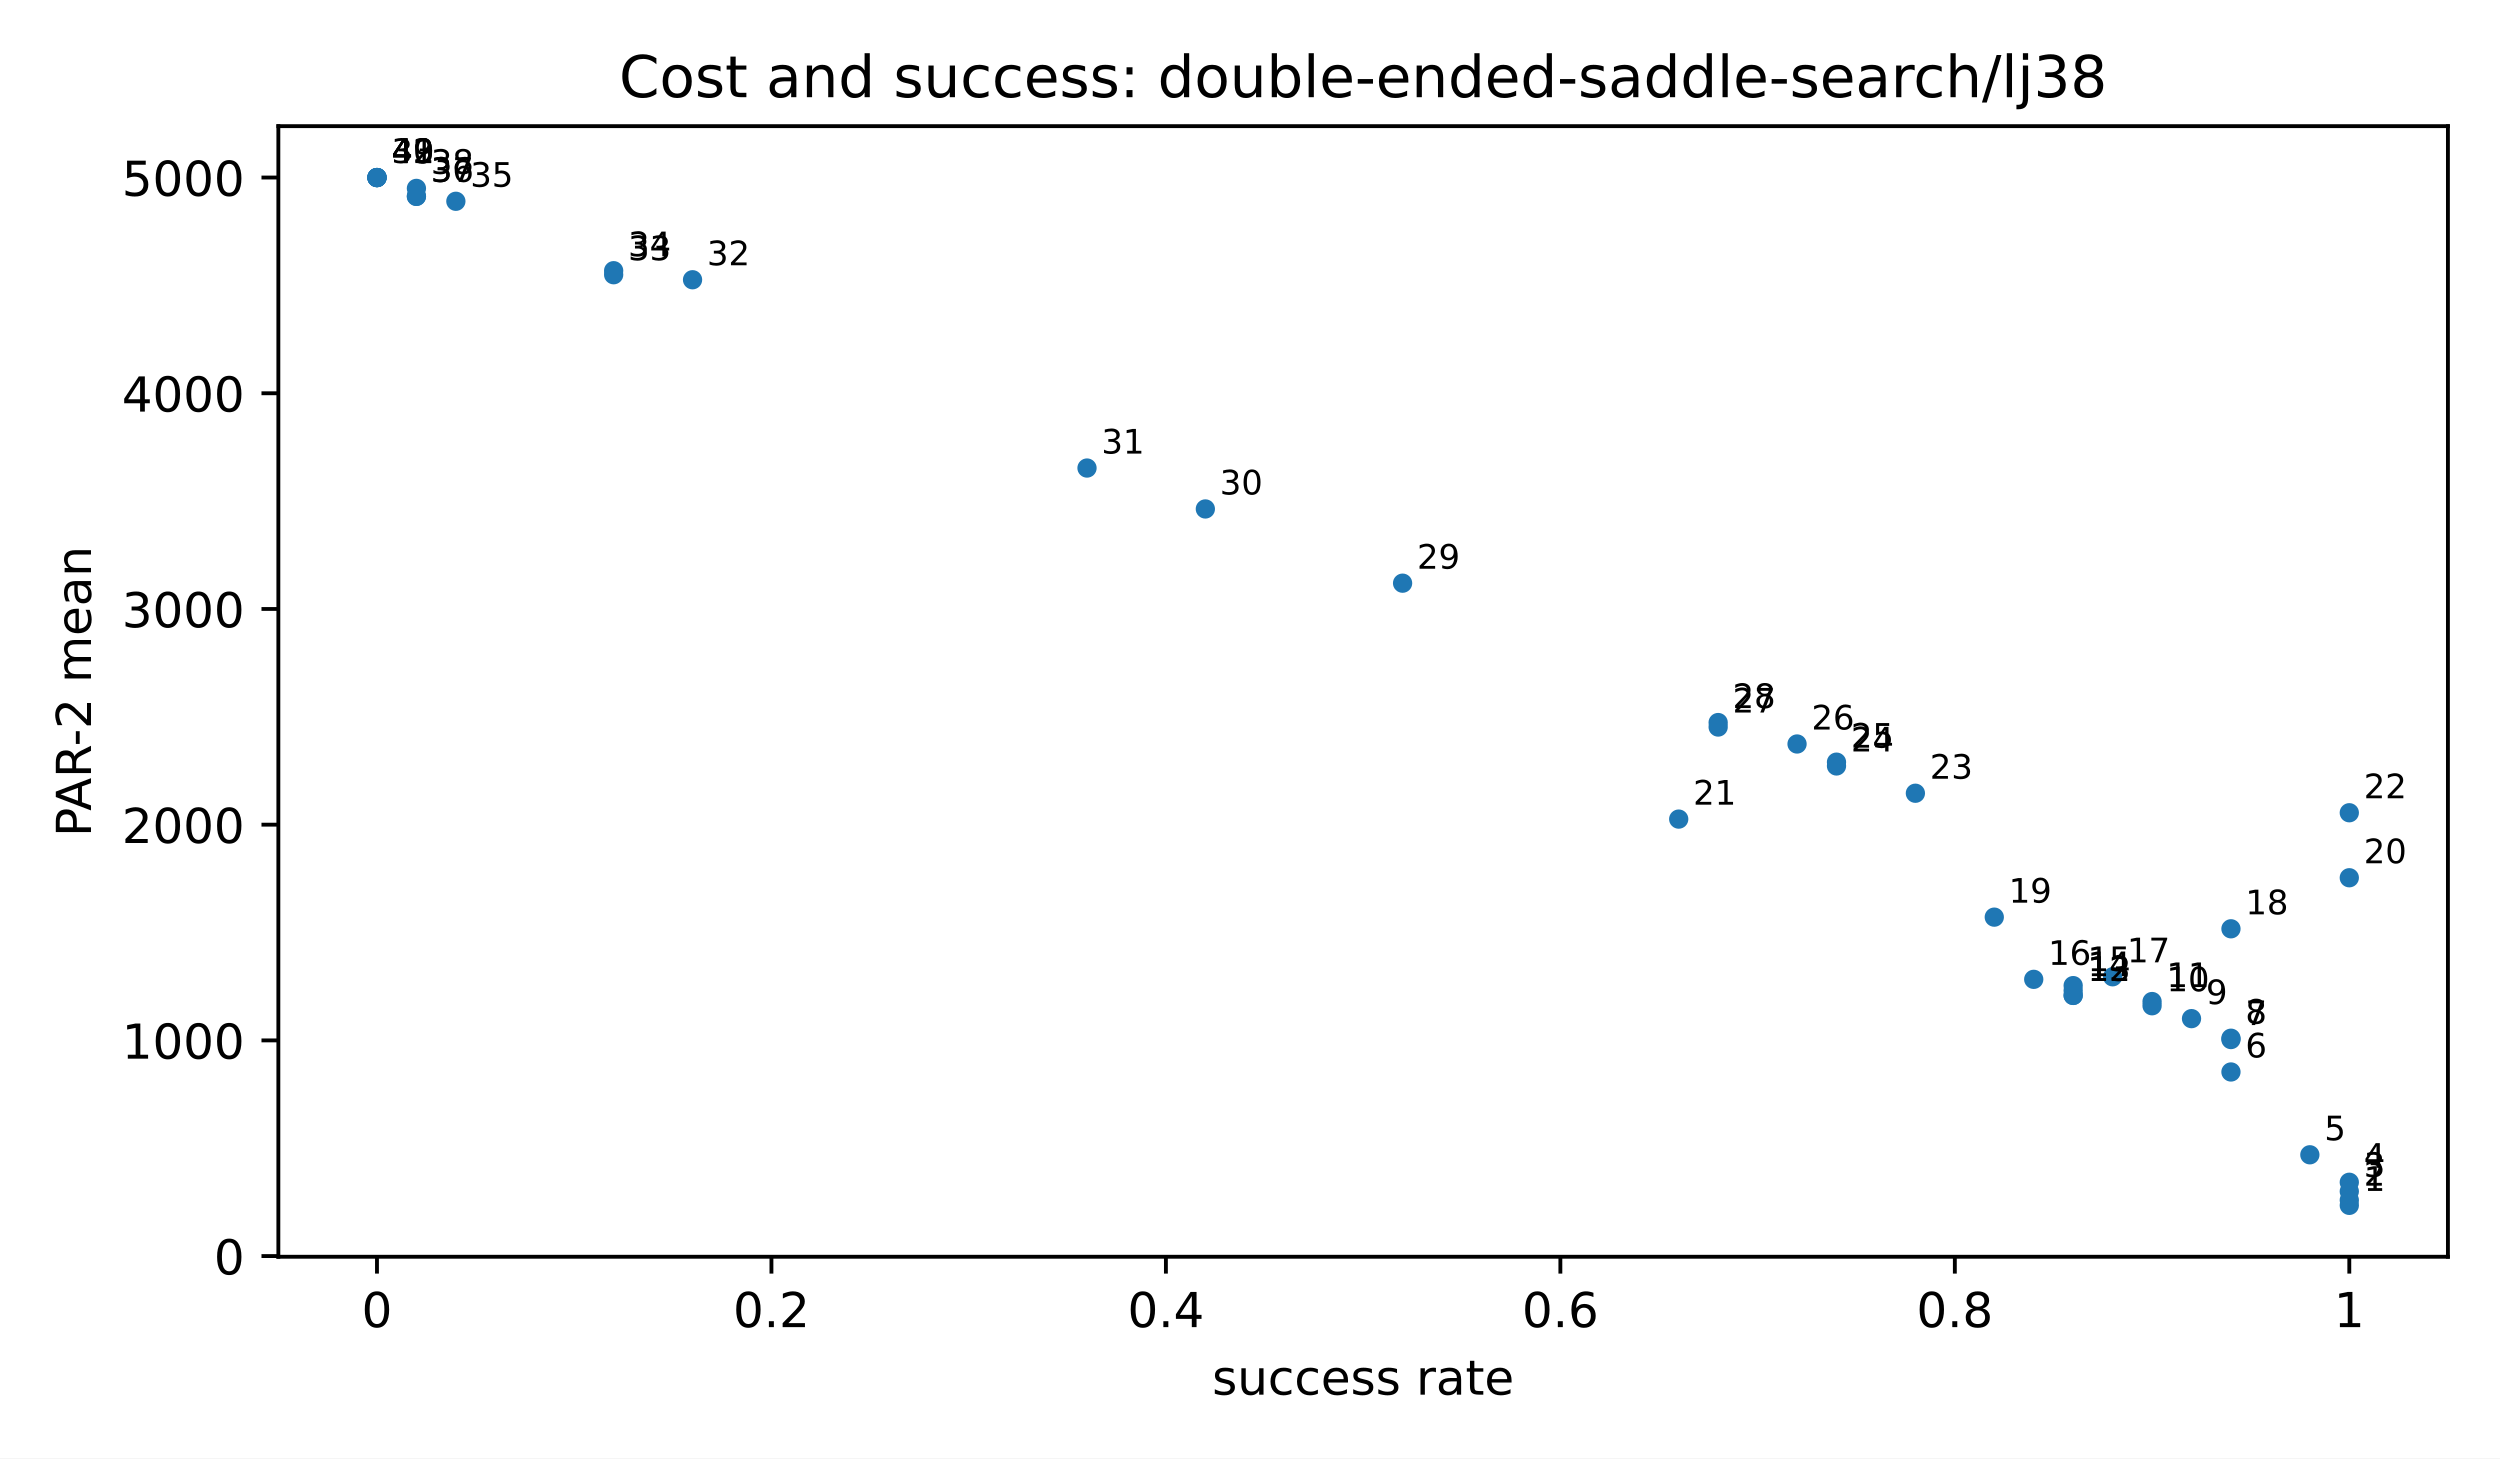
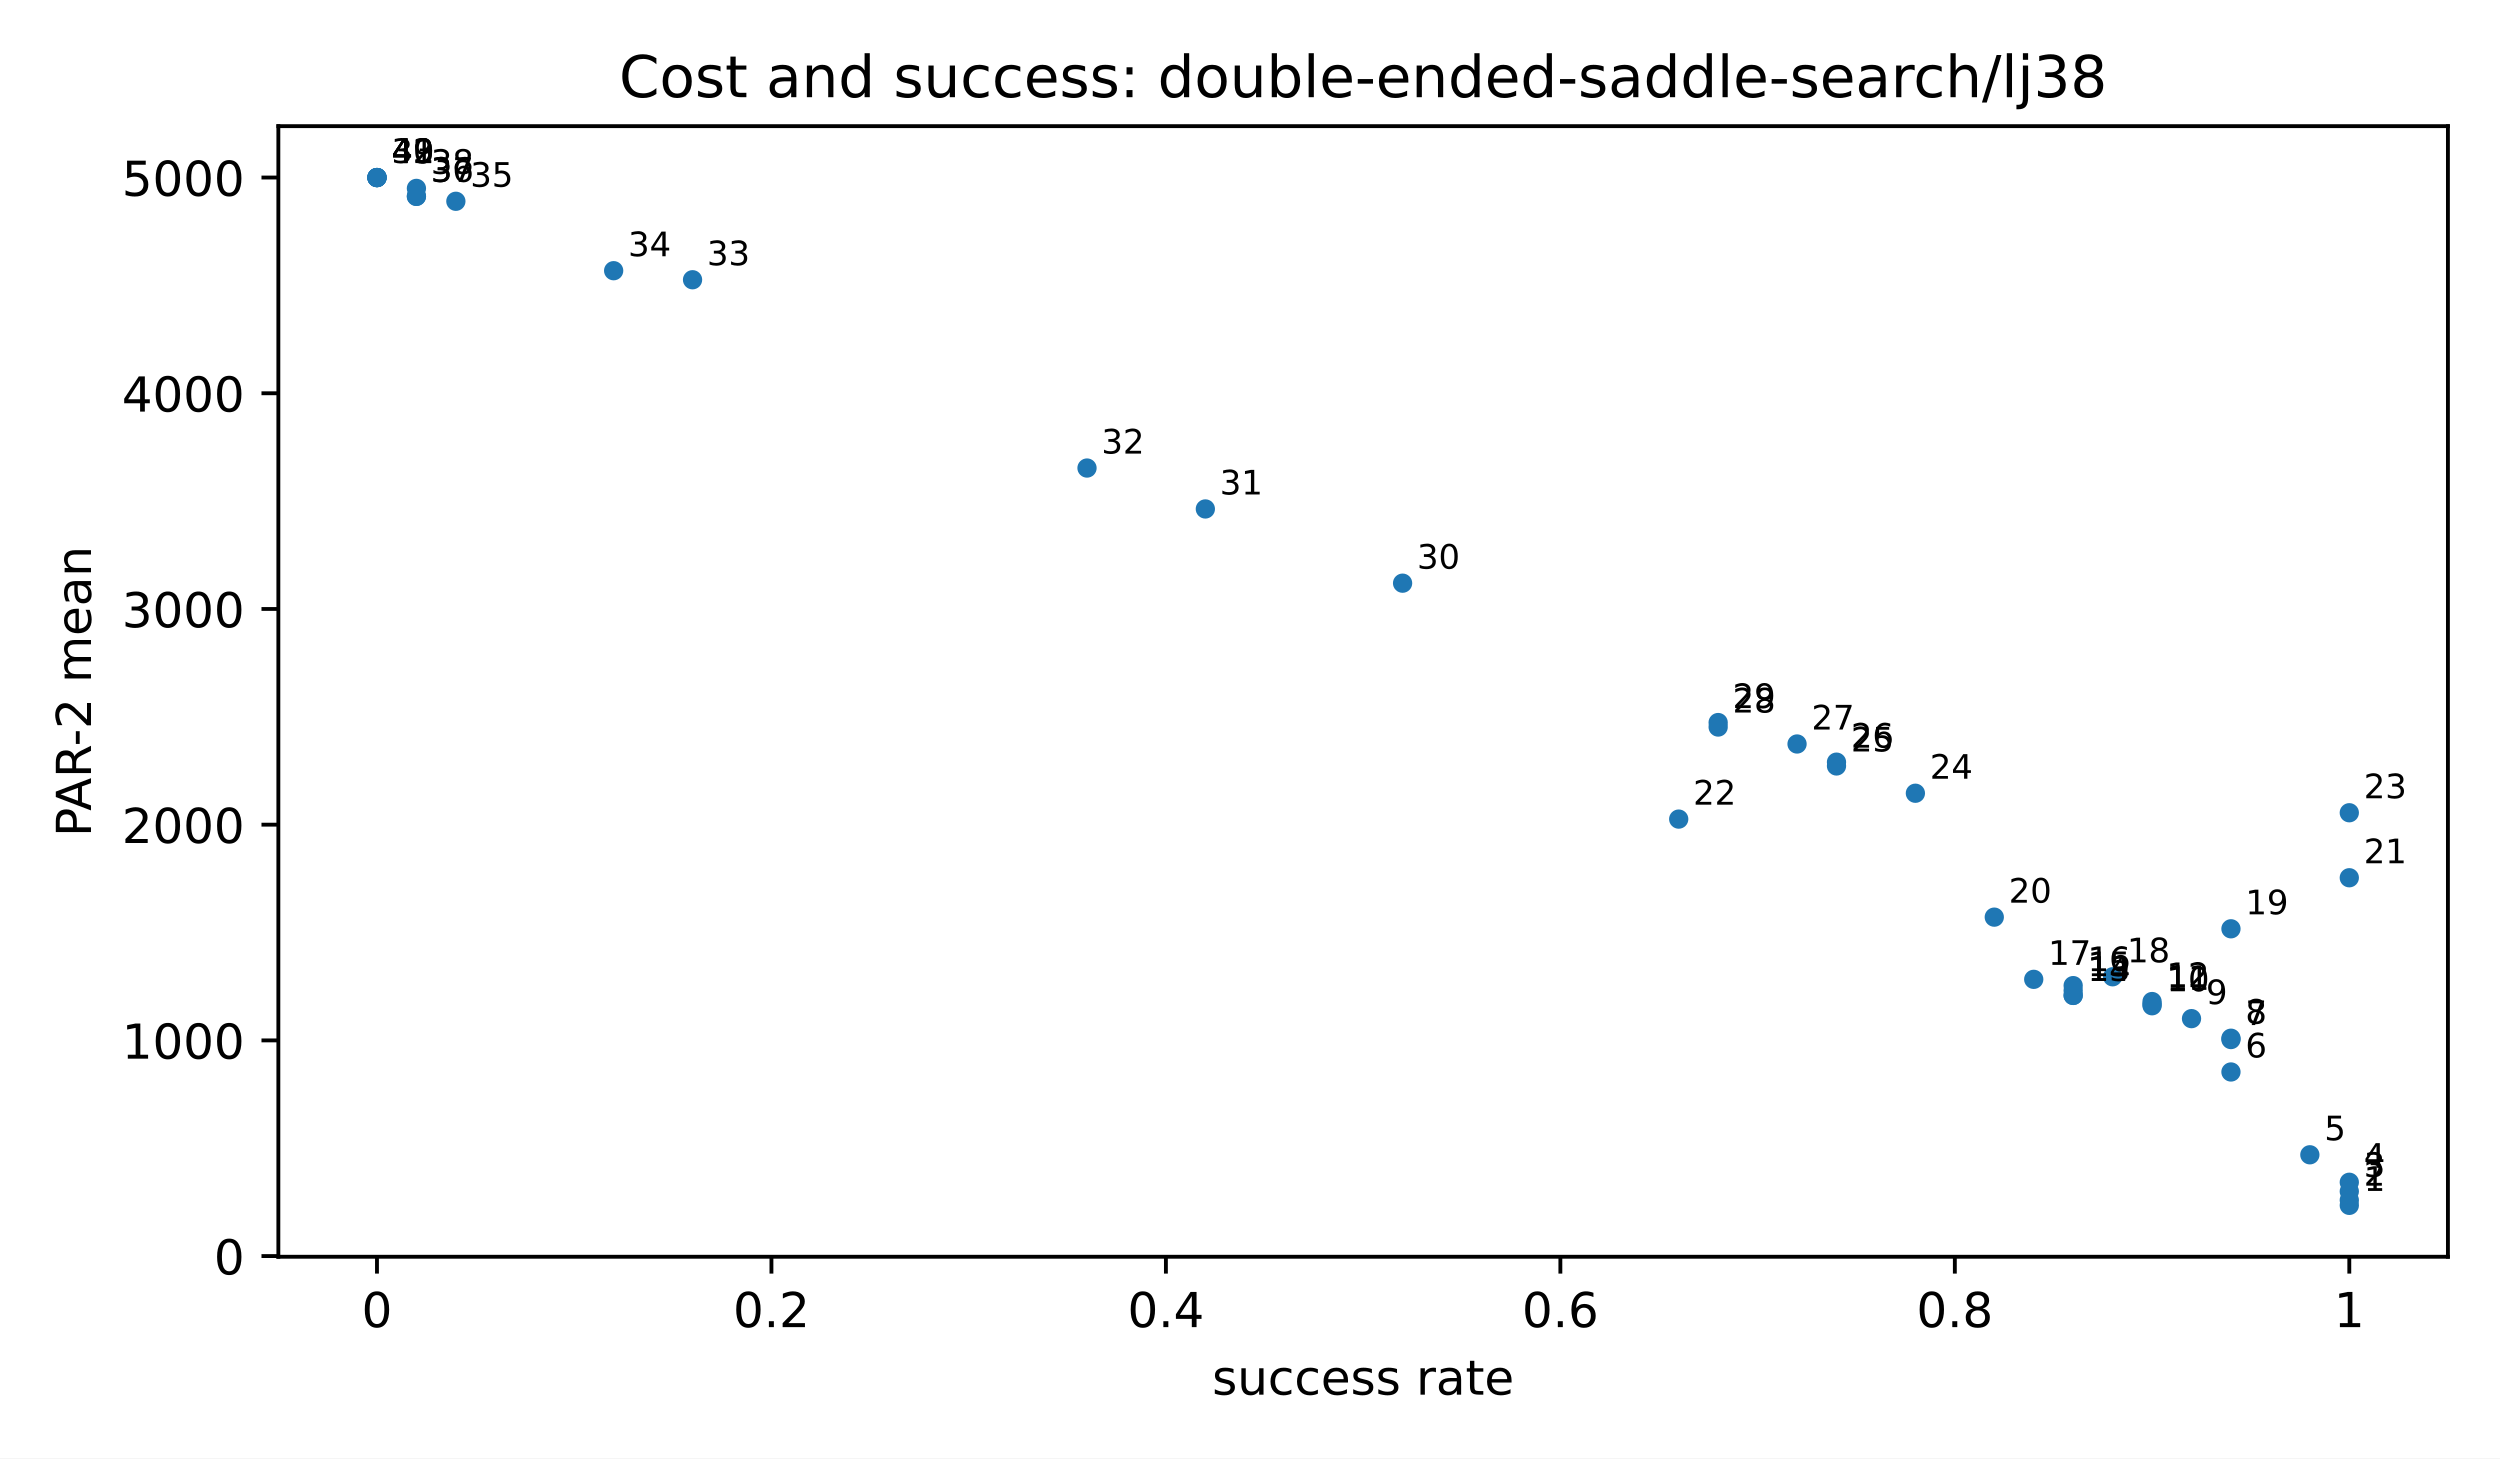
<svg xmlns="http://www.w3.org/2000/svg" xmlns:xlink="http://www.w3.org/1999/xlink" width="518.4pt" height="302.4pt" viewBox="0 0 518.4 302.4" version="1.1">
  <defs>
    <style type="text/css">*{stroke-linejoin: round; stroke-linecap: butt}</style>
  </defs>
  <g id="figure_1">
    <g id="patch_1">
      <path d="M 0 302.4  L 518.4 302.4  L 518.4 0  L 0 0  z " style="fill: #ffffff" />
    </g>
    <g id="axes_1">
      <g id="patch_2">
        <path d="M 57.72 260.6  L 507.6 260.6  L 507.6 26.16  L 57.72 26.16  z " style="fill: #ffffff" />
      </g>
      <g id="PathCollection_1">
        <defs>
          <path id="m2d8934182f" d="M 0 2  C 0.53 2 1.039 1.789 1.414 1.414  C 1.789 1.039 2 0.53 2 0  C 2 -0.53 1.789 -1.039 1.414 -1.414  C 1.039 -1.789 0.53 -2 0 -2  C -0.53 -2 -1.039 -1.789 -1.414 -1.414  C -1.789 -1.039 -2 -0.53 -2 0  C -2 0.53 -1.789 1.039 -1.414 1.414  C -1.039 1.789 -0.53 2 0 2  z " />
        </defs>
        <g clip-path="url(#pfbca4baf77)">
          <use xlink:href="#m2d8934182f" x="487.151" y="249.944" style="fill: #1f77b4" />
          <use xlink:href="#m2d8934182f" x="487.151" y="248.858" style="fill: #1f77b4" />
          <use xlink:href="#m2d8934182f" x="487.151" y="247.053" style="fill: #1f77b4" />
          <use xlink:href="#m2d8934182f" x="487.151" y="245.154" style="fill: #1f77b4" />
          <use xlink:href="#m2d8934182f" x="478.971" y="239.457" style="fill: #1f77b4" />
          <use xlink:href="#m2d8934182f" x="462.612" y="222.285" style="fill: #1f77b4" />
          <use xlink:href="#m2d8934182f" x="462.612" y="215.561" style="fill: #1f77b4" />
          <use xlink:href="#m2d8934182f" x="462.612" y="215.284" style="fill: #1f77b4" />
          <use xlink:href="#m2d8934182f" x="454.432" y="211.224" style="fill: #1f77b4" />
          <use xlink:href="#m2d8934182f" x="446.253" y="208.555" style="fill: #1f77b4" />
+           <use xlink:href="#m2d8934182f" x="446.253" y="208.266" style="fill: #1f77b4" />
          <use xlink:href="#m2d8934182f" x="446.253" y="207.679" style="fill: #1f77b4" />
          <use xlink:href="#m2d8934182f" x="429.893" y="206.412" style="fill: #1f77b4" />
          <use xlink:href="#m2d8934182f" x="429.893" y="206.407" style="fill: #1f77b4" />
          <use xlink:href="#m2d8934182f" x="429.893" y="205.411" style="fill: #1f77b4" />
          <use xlink:href="#m2d8934182f" x="429.893" y="204.377" style="fill: #1f77b4" />
          <use xlink:href="#m2d8934182f" x="421.714" y="203.077" style="fill: #1f77b4" />
          <use xlink:href="#m2d8934182f" x="438.073" y="202.546" style="fill: #1f77b4" />
          <use xlink:href="#m2d8934182f" x="462.612" y="192.596" style="fill: #1f77b4" />
          <use xlink:href="#m2d8934182f" x="413.534" y="190.179" style="fill: #1f77b4" />
          <use xlink:href="#m2d8934182f" x="487.151" y="182.01" style="fill: #1f77b4" />
          <use xlink:href="#m2d8934182f" x="348.097" y="169.848" style="fill: #1f77b4" />
          <use xlink:href="#m2d8934182f" x="487.151" y="168.531" style="fill: #1f77b4" />
          <use xlink:href="#m2d8934182f" x="397.175" y="164.487" style="fill: #1f77b4" />
          <use xlink:href="#m2d8934182f" x="380.816" y="158.83" style="fill: #1f77b4" />
          <use xlink:href="#m2d8934182f" x="380.816" y="158.04" style="fill: #1f77b4" />
          <use xlink:href="#m2d8934182f" x="372.636" y="154.274" style="fill: #1f77b4" />
          <use xlink:href="#m2d8934182f" x="356.277" y="150.758" style="fill: #1f77b4" />
          <use xlink:href="#m2d8934182f" x="356.277" y="149.827" style="fill: #1f77b4" />
          <use xlink:href="#m2d8934182f" x="290.84" y="120.928" style="fill: #1f77b4" />
          <use xlink:href="#m2d8934182f" x="249.941" y="105.537" style="fill: #1f77b4" />
          <use xlink:href="#m2d8934182f" x="225.403" y="97.053" style="fill: #1f77b4" />
          <use xlink:href="#m2d8934182f" x="143.606" y="58.009" style="fill: #1f77b4" />
-           <use xlink:href="#m2d8934182f" x="127.247" y="56.968" style="fill: #1f77b4" />
          <use xlink:href="#m2d8934182f" x="127.247" y="56.133" style="fill: #1f77b4" />
          <use xlink:href="#m2d8934182f" x="94.528" y="41.738" style="fill: #1f77b4" />
          <use xlink:href="#m2d8934182f" x="86.349" y="40.715" style="fill: #1f77b4" />
          <use xlink:href="#m2d8934182f" x="86.349" y="40.715" style="fill: #1f77b4" />
          <use xlink:href="#m2d8934182f" x="86.349" y="39.066" style="fill: #1f77b4" />
          <use xlink:href="#m2d8934182f" x="78.169" y="36.816" style="fill: #1f77b4" />
          <use xlink:href="#m2d8934182f" x="78.169" y="36.816" style="fill: #1f77b4" />
          <use xlink:href="#m2d8934182f" x="78.169" y="36.816" style="fill: #1f77b4" />
          <use xlink:href="#m2d8934182f" x="78.169" y="36.816" style="fill: #1f77b4" />
          <use xlink:href="#m2d8934182f" x="78.169" y="36.816" style="fill: #1f77b4" />
        </g>
      </g>
      <g id="matplotlib.axis_1">
        <g id="xtick_1">
          <g id="line2d_1">
            <defs>
              <path id="m8ea4d47d77" d="M 0 0  L 0 3.5  " style="stroke: #000000; stroke-width: 0.8" />
            </defs>
            <g>
              <use xlink:href="#m8ea4d47d77" x="78.169" y="260.6" style="stroke: #000000; stroke-width: 0.8" />
            </g>
          </g>
          <g id="text_1">
            <text style="font-size: 10px; font-family: 'DejaVu Sans', 'Bitstream Vera Sans', 'Computer Modern Sans Serif', 'Lucida Grande', 'Verdana', 'Geneva', 'Lucid', 'Arial', 'Helvetica', 'Avant Garde', sans-serif; text-anchor: middle" x="78.169" y="275.198" transform="rotate(-0 78.16909 275.1977)">0</text>
          </g>
        </g>
        <g id="xtick_2">
          <g id="line2d_2">
            <g>
              <use xlink:href="#m8ea4d47d77" x="159.965" y="260.6" style="stroke: #000000; stroke-width: 0.8" />
            </g>
          </g>
          <g id="text_2">
            <text style="font-size: 10px; font-family: 'DejaVu Sans', 'Bitstream Vera Sans', 'Computer Modern Sans Serif', 'Lucida Grande', 'Verdana', 'Geneva', 'Lucid', 'Arial', 'Helvetica', 'Avant Garde', sans-serif; text-anchor: middle" x="159.965" y="275.198" transform="rotate(-0 159.9655 275.1977)">0.2</text>
          </g>
        </g>
        <g id="xtick_3">
          <g id="line2d_3">
            <g>
              <use xlink:href="#m8ea4d47d77" x="241.762" y="260.6" style="stroke: #000000; stroke-width: 0.8" />
            </g>
          </g>
          <g id="text_3">
            <text style="font-size: 10px; font-family: 'DejaVu Sans', 'Bitstream Vera Sans', 'Computer Modern Sans Serif', 'Lucida Grande', 'Verdana', 'Geneva', 'Lucid', 'Arial', 'Helvetica', 'Avant Garde', sans-serif; text-anchor: middle" x="241.762" y="275.198" transform="rotate(-0 241.7618 275.1977)">0.4</text>
          </g>
        </g>
        <g id="xtick_4">
          <g id="line2d_4">
            <g>
              <use xlink:href="#m8ea4d47d77" x="323.558" y="260.6" style="stroke: #000000; stroke-width: 0.8" />
            </g>
          </g>
          <g id="text_4">
            <text style="font-size: 10px; font-family: 'DejaVu Sans', 'Bitstream Vera Sans', 'Computer Modern Sans Serif', 'Lucida Grande', 'Verdana', 'Geneva', 'Lucid', 'Arial', 'Helvetica', 'Avant Garde', sans-serif; text-anchor: middle" x="323.558" y="275.198" transform="rotate(-0 323.5582 275.1977)">0.6</text>
          </g>
        </g>
        <g id="xtick_5">
          <g id="line2d_5">
            <g>
              <use xlink:href="#m8ea4d47d77" x="405.355" y="260.6" style="stroke: #000000; stroke-width: 0.8" />
            </g>
          </g>
          <g id="text_5">
            <text style="font-size: 10px; font-family: 'DejaVu Sans', 'Bitstream Vera Sans', 'Computer Modern Sans Serif', 'Lucida Grande', 'Verdana', 'Geneva', 'Lucid', 'Arial', 'Helvetica', 'Avant Garde', sans-serif; text-anchor: middle" x="405.355" y="275.198" transform="rotate(-0 405.3545 275.1977)">0.8</text>
          </g>
        </g>
        <g id="xtick_6">
          <g id="line2d_6">
            <g>
              <use xlink:href="#m8ea4d47d77" x="487.151" y="260.6" style="stroke: #000000; stroke-width: 0.8" />
            </g>
          </g>
          <g id="text_6">
            <text style="font-size: 10px; font-family: 'DejaVu Sans', 'Bitstream Vera Sans', 'Computer Modern Sans Serif', 'Lucida Grande', 'Verdana', 'Geneva', 'Lucid', 'Arial', 'Helvetica', 'Avant Garde', sans-serif; text-anchor: middle" x="487.151" y="275.198" transform="rotate(-0 487.1509 275.1977)">1</text>
          </g>
        </g>
        <g id="text_7">
          <text style="font-size: 10px; font-family: 'DejaVu Sans', 'Bitstream Vera Sans', 'Computer Modern Sans Serif', 'Lucida Grande', 'Verdana', 'Geneva', 'Lucid', 'Arial', 'Helvetica', 'Avant Garde', sans-serif; text-anchor: middle" x="282.66" y="289.198" transform="rotate(-0 282.66 289.1977)">success rate</text>
        </g>
      </g>
      <g id="matplotlib.axis_2">
        <g id="ytick_1">
          <g id="line2d_7">
            <defs>
              <path id="md659df78fa" d="M 0 0  L -3.5 0  " style="stroke: #000000; stroke-width: 0.8" />
            </defs>
            <g>
              <use xlink:href="#md659df78fa" x="57.72" y="260.464" style="stroke: #000000; stroke-width: 0.8" />
            </g>
          </g>
          <g id="text_8">
            <text style="font-size: 10px; font-family: 'DejaVu Sans', 'Bitstream Vera Sans', 'Computer Modern Sans Serif', 'Lucida Grande', 'Verdana', 'Geneva', 'Lucid', 'Arial', 'Helvetica', 'Avant Garde', sans-serif; text-anchor: end" x="50.72" y="264.263" transform="rotate(-0 50.72 264.2629)">0</text>
          </g>
        </g>
        <g id="ytick_2">
          <g id="line2d_8">
            <g>
              <use xlink:href="#md659df78fa" x="57.72" y="215.734" style="stroke: #000000; stroke-width: 0.8" />
            </g>
          </g>
          <g id="text_9">
            <text style="font-size: 10px; font-family: 'DejaVu Sans', 'Bitstream Vera Sans', 'Computer Modern Sans Serif', 'Lucida Grande', 'Verdana', 'Geneva', 'Lucid', 'Arial', 'Helvetica', 'Avant Garde', sans-serif; text-anchor: end" x="50.72" y="219.533" transform="rotate(-0 50.72 219.5333)">1000</text>
          </g>
        </g>
        <g id="ytick_3">
          <g id="line2d_9">
            <g>
              <use xlink:href="#md659df78fa" x="57.72" y="171.005" style="stroke: #000000; stroke-width: 0.8" />
            </g>
          </g>
          <g id="text_10">
            <text style="font-size: 10px; font-family: 'DejaVu Sans', 'Bitstream Vera Sans', 'Computer Modern Sans Serif', 'Lucida Grande', 'Verdana', 'Geneva', 'Lucid', 'Arial', 'Helvetica', 'Avant Garde', sans-serif; text-anchor: end" x="50.72" y="174.804" transform="rotate(-0 50.72 174.8038)">2000</text>
          </g>
        </g>
        <g id="ytick_4">
          <g id="line2d_10">
            <g>
              <use xlink:href="#md659df78fa" x="57.72" y="126.275" style="stroke: #000000; stroke-width: 0.8" />
            </g>
          </g>
          <g id="text_11">
            <text style="font-size: 10px; font-family: 'DejaVu Sans', 'Bitstream Vera Sans', 'Computer Modern Sans Serif', 'Lucida Grande', 'Verdana', 'Geneva', 'Lucid', 'Arial', 'Helvetica', 'Avant Garde', sans-serif; text-anchor: end" x="50.72" y="130.074" transform="rotate(-0 50.72 130.0743)">3000</text>
          </g>
        </g>
        <g id="ytick_5">
          <g id="line2d_11">
            <g>
              <use xlink:href="#md659df78fa" x="57.72" y="81.546" style="stroke: #000000; stroke-width: 0.8" />
            </g>
          </g>
          <g id="text_12">
            <text style="font-size: 10px; font-family: 'DejaVu Sans', 'Bitstream Vera Sans', 'Computer Modern Sans Serif', 'Lucida Grande', 'Verdana', 'Geneva', 'Lucid', 'Arial', 'Helvetica', 'Avant Garde', sans-serif; text-anchor: end" x="50.72" y="85.345" transform="rotate(-0 50.72 85.34472)">4000</text>
          </g>
        </g>
        <g id="ytick_6">
          <g id="line2d_12">
            <g>
              <use xlink:href="#md659df78fa" x="57.72" y="36.816" style="stroke: #000000; stroke-width: 0.8" />
            </g>
          </g>
          <g id="text_13">
            <text style="font-size: 10px; font-family: 'DejaVu Sans', 'Bitstream Vera Sans', 'Computer Modern Sans Serif', 'Lucida Grande', 'Verdana', 'Geneva', 'Lucid', 'Arial', 'Helvetica', 'Avant Garde', sans-serif; text-anchor: end" x="50.72" y="40.615" transform="rotate(-0 50.72 40.61519)">5000</text>
          </g>
        </g>
        <g id="text_14">
          <text style="font-size: 10px; font-family: 'DejaVu Sans', 'Bitstream Vera Sans', 'Computer Modern Sans Serif', 'Lucida Grande', 'Verdana', 'Geneva', 'Lucid', 'Arial', 'Helvetica', 'Avant Garde', sans-serif; text-anchor: middle" x="18.868" y="143.38" transform="rotate(-90 18.86766 143.38)">PAR-2 mean</text>
        </g>
      </g>
      <g id="patch_3">
        <path d="M 57.72 260.6  L 57.72 26.16  " style="fill: none; stroke: #000000; stroke-width: 0.8; stroke-linejoin: miter; stroke-linecap: square" />
      </g>
      <g id="patch_4">
        <path d="M 507.6 260.6  L 507.6 26.16  " style="fill: none; stroke: #000000; stroke-width: 0.8; stroke-linejoin: miter; stroke-linecap: square" />
      </g>
      <g id="patch_5">
        <path d="M 57.72 260.6  L 507.6 260.6  " style="fill: none; stroke: #000000; stroke-width: 0.8; stroke-linejoin: miter; stroke-linecap: square" />
      </g>
      <g id="patch_6">
        <path d="M 57.72 26.16  L 507.6 26.16  " style="fill: none; stroke: #000000; stroke-width: 0.8; stroke-linejoin: miter; stroke-linecap: square" />
      </g>
      <g id="text_15">
        <text style="font-size: 7px; font-family: 'DejaVu Sans', 'Bitstream Vera Sans', 'Computer Modern Sans Serif', 'Lucida Grande', 'Verdana', 'Geneva', 'Lucid', 'Arial', 'Helvetica', 'Avant Garde', sans-serif; text-anchor: start" x="490.151" y="246.944" transform="rotate(-0 490.1509 246.9436)">1</text>
      </g>
      <g id="text_16">
        <text style="font-size: 7px; font-family: 'DejaVu Sans', 'Bitstream Vera Sans', 'Computer Modern Sans Serif', 'Lucida Grande', 'Verdana', 'Geneva', 'Lucid', 'Arial', 'Helvetica', 'Avant Garde', sans-serif; text-anchor: start" x="490.151" y="245.858" transform="rotate(-0 490.1509 245.8585)">2</text>
      </g>
      <g id="text_17">
        <text style="font-size: 7px; font-family: 'DejaVu Sans', 'Bitstream Vera Sans', 'Computer Modern Sans Serif', 'Lucida Grande', 'Verdana', 'Geneva', 'Lucid', 'Arial', 'Helvetica', 'Avant Garde', sans-serif; text-anchor: start" x="490.151" y="244.053" transform="rotate(-0 490.1509 244.0532)">3</text>
      </g>
      <g id="text_18">
        <text style="font-size: 7px; font-family: 'DejaVu Sans', 'Bitstream Vera Sans', 'Computer Modern Sans Serif', 'Lucida Grande', 'Verdana', 'Geneva', 'Lucid', 'Arial', 'Helvetica', 'Avant Garde', sans-serif; text-anchor: start" x="490.151" y="242.154" transform="rotate(-0 490.1509 242.154)">4</text>
      </g>
      <g id="text_19">
        <text style="font-size: 7px; font-family: 'DejaVu Sans', 'Bitstream Vera Sans', 'Computer Modern Sans Serif', 'Lucida Grande', 'Verdana', 'Geneva', 'Lucid', 'Arial', 'Helvetica', 'Avant Garde', sans-serif; text-anchor: start" x="481.971" y="236.457" transform="rotate(-0 481.9713 236.4572)">5</text>
      </g>
      <g id="text_20">
        <text style="font-size: 7px; font-family: 'DejaVu Sans', 'Bitstream Vera Sans', 'Computer Modern Sans Serif', 'Lucida Grande', 'Verdana', 'Geneva', 'Lucid', 'Arial', 'Helvetica', 'Avant Garde', sans-serif; text-anchor: start" x="465.612" y="219.285" transform="rotate(-0 465.612 219.2847)">6</text>
      </g>
      <g id="text_21">
        <text style="font-size: 7px; font-family: 'DejaVu Sans', 'Bitstream Vera Sans', 'Computer Modern Sans Serif', 'Lucida Grande', 'Verdana', 'Geneva', 'Lucid', 'Arial', 'Helvetica', 'Avant Garde', sans-serif; text-anchor: start" x="465.612" y="212.561" transform="rotate(-0 465.612 212.5609)">7</text>
      </g>
      <g id="text_22">
        <text style="font-size: 7px; font-family: 'DejaVu Sans', 'Bitstream Vera Sans', 'Computer Modern Sans Serif', 'Lucida Grande', 'Verdana', 'Geneva', 'Lucid', 'Arial', 'Helvetica', 'Avant Garde', sans-serif; text-anchor: start" x="465.612" y="212.284" transform="rotate(-0 465.612 212.2836)">8</text>
      </g>
      <g id="text_23">
        <text style="font-size: 7px; font-family: 'DejaVu Sans', 'Bitstream Vera Sans', 'Computer Modern Sans Serif', 'Lucida Grande', 'Verdana', 'Geneva', 'Lucid', 'Arial', 'Helvetica', 'Avant Garde', sans-serif; text-anchor: start" x="457.432" y="208.224" transform="rotate(-0 457.4324 208.224)">9</text>
      </g>
      <g id="text_24">
        <text style="font-size: 7px; font-family: 'DejaVu Sans', 'Bitstream Vera Sans', 'Computer Modern Sans Serif', 'Lucida Grande', 'Verdana', 'Geneva', 'Lucid', 'Arial', 'Helvetica', 'Avant Garde', sans-serif; text-anchor: start" x="449.253" y="205.555" transform="rotate(-0 449.2527 205.5554)">10</text>
      </g>
      <g id="text_25">
-         <text style="font-size: 7px; font-family: 'DejaVu Sans', 'Bitstream Vera Sans', 'Computer Modern Sans Serif', 'Lucida Grande', 'Verdana', 'Geneva', 'Lucid', 'Arial', 'Helvetica', 'Avant Garde', sans-serif; text-anchor: start" x="449.253" y="204.679" transform="rotate(-0 449.2527 204.6787)">11</text>
+         <text style="font-size: 7px; font-family: 'DejaVu Sans', 'Bitstream Vera Sans', 'Computer Modern Sans Serif', 'Lucida Grande', 'Verdana', 'Geneva', 'Lucid', 'Arial', 'Helvetica', 'Avant Garde', sans-serif; text-anchor: start" x="449.253" y="205.266" transform="rotate(-0 449.2527 205.2656)">11</text>
      </g>
      <g id="text_26">
-         <text style="font-size: 7px; font-family: 'DejaVu Sans', 'Bitstream Vera Sans', 'Computer Modern Sans Serif', 'Lucida Grande', 'Verdana', 'Geneva', 'Lucid', 'Arial', 'Helvetica', 'Avant Garde', sans-serif; text-anchor: start" x="432.893" y="203.412" transform="rotate(-0 432.8935 203.412)">12</text>
+         <text style="font-size: 7px; font-family: 'DejaVu Sans', 'Bitstream Vera Sans', 'Computer Modern Sans Serif', 'Lucida Grande', 'Verdana', 'Geneva', 'Lucid', 'Arial', 'Helvetica', 'Avant Garde', sans-serif; text-anchor: start" x="449.253" y="204.679" transform="rotate(-0 449.2527 204.6787)">12</text>
      </g>
      <g id="text_27">
-         <text style="font-size: 7px; font-family: 'DejaVu Sans', 'Bitstream Vera Sans', 'Computer Modern Sans Serif', 'Lucida Grande', 'Verdana', 'Geneva', 'Lucid', 'Arial', 'Helvetica', 'Avant Garde', sans-serif; text-anchor: start" x="432.893" y="203.407" transform="rotate(-0 432.8935 203.4075)">13</text>
+         <text style="font-size: 7px; font-family: 'DejaVu Sans', 'Bitstream Vera Sans', 'Computer Modern Sans Serif', 'Lucida Grande', 'Verdana', 'Geneva', 'Lucid', 'Arial', 'Helvetica', 'Avant Garde', sans-serif; text-anchor: start" x="432.893" y="203.412" transform="rotate(-0 432.8935 203.412)">13</text>
      </g>
      <g id="text_28">
-         <text style="font-size: 7px; font-family: 'DejaVu Sans', 'Bitstream Vera Sans', 'Computer Modern Sans Serif', 'Lucida Grande', 'Verdana', 'Geneva', 'Lucid', 'Arial', 'Helvetica', 'Avant Garde', sans-serif; text-anchor: start" x="432.893" y="202.411" transform="rotate(-0 432.8935 202.4109)">14</text>
+         <text style="font-size: 7px; font-family: 'DejaVu Sans', 'Bitstream Vera Sans', 'Computer Modern Sans Serif', 'Lucida Grande', 'Verdana', 'Geneva', 'Lucid', 'Arial', 'Helvetica', 'Avant Garde', sans-serif; text-anchor: start" x="432.893" y="203.407" transform="rotate(-0 432.8935 203.4075)">14</text>
      </g>
      <g id="text_29">
-         <text style="font-size: 7px; font-family: 'DejaVu Sans', 'Bitstream Vera Sans', 'Computer Modern Sans Serif', 'Lucida Grande', 'Verdana', 'Geneva', 'Lucid', 'Arial', 'Helvetica', 'Avant Garde', sans-serif; text-anchor: start" x="432.893" y="201.377" transform="rotate(-0 432.8935 201.3768)">15</text>
+         <text style="font-size: 7px; font-family: 'DejaVu Sans', 'Bitstream Vera Sans', 'Computer Modern Sans Serif', 'Lucida Grande', 'Verdana', 'Geneva', 'Lucid', 'Arial', 'Helvetica', 'Avant Garde', sans-serif; text-anchor: start" x="432.893" y="202.411" transform="rotate(-0 432.8935 202.4109)">15</text>
      </g>
      <g id="text_30">
-         <text style="font-size: 7px; font-family: 'DejaVu Sans', 'Bitstream Vera Sans', 'Computer Modern Sans Serif', 'Lucida Grande', 'Verdana', 'Geneva', 'Lucid', 'Arial', 'Helvetica', 'Avant Garde', sans-serif; text-anchor: start" x="424.714" y="200.077" transform="rotate(-0 424.7138 200.0769)">16</text>
+         <text style="font-size: 7px; font-family: 'DejaVu Sans', 'Bitstream Vera Sans', 'Computer Modern Sans Serif', 'Lucida Grande', 'Verdana', 'Geneva', 'Lucid', 'Arial', 'Helvetica', 'Avant Garde', sans-serif; text-anchor: start" x="432.893" y="201.377" transform="rotate(-0 432.8935 201.3768)">16</text>
      </g>
      <g id="text_31">
-         <text style="font-size: 7px; font-family: 'DejaVu Sans', 'Bitstream Vera Sans', 'Computer Modern Sans Serif', 'Lucida Grande', 'Verdana', 'Geneva', 'Lucid', 'Arial', 'Helvetica', 'Avant Garde', sans-serif; text-anchor: start" x="441.073" y="199.546" transform="rotate(-0 441.0731 199.5455)">17</text>
+         <text style="font-size: 7px; font-family: 'DejaVu Sans', 'Bitstream Vera Sans', 'Computer Modern Sans Serif', 'Lucida Grande', 'Verdana', 'Geneva', 'Lucid', 'Arial', 'Helvetica', 'Avant Garde', sans-serif; text-anchor: start" x="424.714" y="200.077" transform="rotate(-0 424.7138 200.0769)">17</text>
      </g>
      <g id="text_32">
-         <text style="font-size: 7px; font-family: 'DejaVu Sans', 'Bitstream Vera Sans', 'Computer Modern Sans Serif', 'Lucida Grande', 'Verdana', 'Geneva', 'Lucid', 'Arial', 'Helvetica', 'Avant Garde', sans-serif; text-anchor: start" x="465.612" y="189.596" transform="rotate(-0 465.612 189.5959)">18</text>
+         <text style="font-size: 7px; font-family: 'DejaVu Sans', 'Bitstream Vera Sans', 'Computer Modern Sans Serif', 'Lucida Grande', 'Verdana', 'Geneva', 'Lucid', 'Arial', 'Helvetica', 'Avant Garde', sans-serif; text-anchor: start" x="441.073" y="199.546" transform="rotate(-0 441.0731 199.5455)">18</text>
      </g>
      <g id="text_33">
-         <text style="font-size: 7px; font-family: 'DejaVu Sans', 'Bitstream Vera Sans', 'Computer Modern Sans Serif', 'Lucida Grande', 'Verdana', 'Geneva', 'Lucid', 'Arial', 'Helvetica', 'Avant Garde', sans-serif; text-anchor: start" x="416.534" y="187.179" transform="rotate(-0 416.5342 187.1787)">19</text>
+         <text style="font-size: 7px; font-family: 'DejaVu Sans', 'Bitstream Vera Sans', 'Computer Modern Sans Serif', 'Lucida Grande', 'Verdana', 'Geneva', 'Lucid', 'Arial', 'Helvetica', 'Avant Garde', sans-serif; text-anchor: start" x="465.612" y="189.596" transform="rotate(-0 465.612 189.5959)">19</text>
      </g>
      <g id="text_34">
-         <text style="font-size: 7px; font-family: 'DejaVu Sans', 'Bitstream Vera Sans', 'Computer Modern Sans Serif', 'Lucida Grande', 'Verdana', 'Geneva', 'Lucid', 'Arial', 'Helvetica', 'Avant Garde', sans-serif; text-anchor: start" x="490.151" y="179.01" transform="rotate(-0 490.1509 179.0102)">20</text>
+         <text style="font-size: 7px; font-family: 'DejaVu Sans', 'Bitstream Vera Sans', 'Computer Modern Sans Serif', 'Lucida Grande', 'Verdana', 'Geneva', 'Lucid', 'Arial', 'Helvetica', 'Avant Garde', sans-serif; text-anchor: start" x="416.534" y="187.179" transform="rotate(-0 416.5342 187.1787)">20</text>
      </g>
      <g id="text_35">
-         <text style="font-size: 7px; font-family: 'DejaVu Sans', 'Bitstream Vera Sans', 'Computer Modern Sans Serif', 'Lucida Grande', 'Verdana', 'Geneva', 'Lucid', 'Arial', 'Helvetica', 'Avant Garde', sans-serif; text-anchor: start" x="351.097" y="166.848" transform="rotate(-0 351.0971 166.8483)">21</text>
+         <text style="font-size: 7px; font-family: 'DejaVu Sans', 'Bitstream Vera Sans', 'Computer Modern Sans Serif', 'Lucida Grande', 'Verdana', 'Geneva', 'Lucid', 'Arial', 'Helvetica', 'Avant Garde', sans-serif; text-anchor: start" x="490.151" y="179.01" transform="rotate(-0 490.1509 179.0102)">21</text>
      </g>
      <g id="text_36">
-         <text style="font-size: 7px; font-family: 'DejaVu Sans', 'Bitstream Vera Sans', 'Computer Modern Sans Serif', 'Lucida Grande', 'Verdana', 'Geneva', 'Lucid', 'Arial', 'Helvetica', 'Avant Garde', sans-serif; text-anchor: start" x="490.151" y="165.531" transform="rotate(-0 490.1509 165.5314)">22</text>
+         <text style="font-size: 7px; font-family: 'DejaVu Sans', 'Bitstream Vera Sans', 'Computer Modern Sans Serif', 'Lucida Grande', 'Verdana', 'Geneva', 'Lucid', 'Arial', 'Helvetica', 'Avant Garde', sans-serif; text-anchor: start" x="351.097" y="166.848" transform="rotate(-0 351.0971 166.8483)">22</text>
      </g>
      <g id="text_37">
-         <text style="font-size: 7px; font-family: 'DejaVu Sans', 'Bitstream Vera Sans', 'Computer Modern Sans Serif', 'Lucida Grande', 'Verdana', 'Geneva', 'Lucid', 'Arial', 'Helvetica', 'Avant Garde', sans-serif; text-anchor: start" x="400.175" y="161.487" transform="rotate(-0 400.1749 161.487)">23</text>
+         <text style="font-size: 7px; font-family: 'DejaVu Sans', 'Bitstream Vera Sans', 'Computer Modern Sans Serif', 'Lucida Grande', 'Verdana', 'Geneva', 'Lucid', 'Arial', 'Helvetica', 'Avant Garde', sans-serif; text-anchor: start" x="490.151" y="165.531" transform="rotate(-0 490.1509 165.5314)">23</text>
      </g>
      <g id="text_38">
-         <text style="font-size: 7px; font-family: 'DejaVu Sans', 'Bitstream Vera Sans', 'Computer Modern Sans Serif', 'Lucida Grande', 'Verdana', 'Geneva', 'Lucid', 'Arial', 'Helvetica', 'Avant Garde', sans-serif; text-anchor: start" x="383.816" y="155.83" transform="rotate(-0 383.8156 155.8305)">24</text>
+         <text style="font-size: 7px; font-family: 'DejaVu Sans', 'Bitstream Vera Sans', 'Computer Modern Sans Serif', 'Lucida Grande', 'Verdana', 'Geneva', 'Lucid', 'Arial', 'Helvetica', 'Avant Garde', sans-serif; text-anchor: start" x="400.175" y="161.487" transform="rotate(-0 400.1749 161.487)">24</text>
      </g>
      <g id="text_39">
-         <text style="font-size: 7px; font-family: 'DejaVu Sans', 'Bitstream Vera Sans', 'Computer Modern Sans Serif', 'Lucida Grande', 'Verdana', 'Geneva', 'Lucid', 'Arial', 'Helvetica', 'Avant Garde', sans-serif; text-anchor: start" x="383.816" y="155.04" transform="rotate(-0 383.8156 155.0397)">25</text>
+         <text style="font-size: 7px; font-family: 'DejaVu Sans', 'Bitstream Vera Sans', 'Computer Modern Sans Serif', 'Lucida Grande', 'Verdana', 'Geneva', 'Lucid', 'Arial', 'Helvetica', 'Avant Garde', sans-serif; text-anchor: start" x="383.816" y="155.83" transform="rotate(-0 383.8156 155.8305)">25</text>
      </g>
      <g id="text_40">
-         <text style="font-size: 7px; font-family: 'DejaVu Sans', 'Bitstream Vera Sans', 'Computer Modern Sans Serif', 'Lucida Grande', 'Verdana', 'Geneva', 'Lucid', 'Arial', 'Helvetica', 'Avant Garde', sans-serif; text-anchor: start" x="375.636" y="151.274" transform="rotate(-0 375.636 151.2743)">26</text>
+         <text style="font-size: 7px; font-family: 'DejaVu Sans', 'Bitstream Vera Sans', 'Computer Modern Sans Serif', 'Lucida Grande', 'Verdana', 'Geneva', 'Lucid', 'Arial', 'Helvetica', 'Avant Garde', sans-serif; text-anchor: start" x="383.816" y="155.04" transform="rotate(-0 383.8156 155.0397)">26</text>
      </g>
      <g id="text_41">
-         <text style="font-size: 7px; font-family: 'DejaVu Sans', 'Bitstream Vera Sans', 'Computer Modern Sans Serif', 'Lucida Grande', 'Verdana', 'Geneva', 'Lucid', 'Arial', 'Helvetica', 'Avant Garde', sans-serif; text-anchor: start" x="359.277" y="147.758" transform="rotate(-0 359.2767 147.7577)">27</text>
+         <text style="font-size: 7px; font-family: 'DejaVu Sans', 'Bitstream Vera Sans', 'Computer Modern Sans Serif', 'Lucida Grande', 'Verdana', 'Geneva', 'Lucid', 'Arial', 'Helvetica', 'Avant Garde', sans-serif; text-anchor: start" x="375.636" y="151.274" transform="rotate(-0 375.636 151.2743)">27</text>
      </g>
      <g id="text_42">
-         <text style="font-size: 7px; font-family: 'DejaVu Sans', 'Bitstream Vera Sans', 'Computer Modern Sans Serif', 'Lucida Grande', 'Verdana', 'Geneva', 'Lucid', 'Arial', 'Helvetica', 'Avant Garde', sans-serif; text-anchor: start" x="359.277" y="146.827" transform="rotate(-0 359.2767 146.8273)">28</text>
+         <text style="font-size: 7px; font-family: 'DejaVu Sans', 'Bitstream Vera Sans', 'Computer Modern Sans Serif', 'Lucida Grande', 'Verdana', 'Geneva', 'Lucid', 'Arial', 'Helvetica', 'Avant Garde', sans-serif; text-anchor: start" x="359.277" y="147.758" transform="rotate(-0 359.2767 147.7577)">28</text>
      </g>
      <g id="text_43">
-         <text style="font-size: 7px; font-family: 'DejaVu Sans', 'Bitstream Vera Sans', 'Computer Modern Sans Serif', 'Lucida Grande', 'Verdana', 'Geneva', 'Lucid', 'Arial', 'Helvetica', 'Avant Garde', sans-serif; text-anchor: start" x="293.84" y="117.928" transform="rotate(-0 293.8396 117.9276)">29</text>
+         <text style="font-size: 7px; font-family: 'DejaVu Sans', 'Bitstream Vera Sans', 'Computer Modern Sans Serif', 'Lucida Grande', 'Verdana', 'Geneva', 'Lucid', 'Arial', 'Helvetica', 'Avant Garde', sans-serif; text-anchor: start" x="359.277" y="146.827" transform="rotate(-0 359.2767 146.8273)">29</text>
      </g>
      <g id="text_44">
-         <text style="font-size: 7px; font-family: 'DejaVu Sans', 'Bitstream Vera Sans', 'Computer Modern Sans Serif', 'Lucida Grande', 'Verdana', 'Geneva', 'Lucid', 'Arial', 'Helvetica', 'Avant Garde', sans-serif; text-anchor: start" x="252.941" y="102.537" transform="rotate(-0 252.9415 102.537)">30</text>
+         <text style="font-size: 7px; font-family: 'DejaVu Sans', 'Bitstream Vera Sans', 'Computer Modern Sans Serif', 'Lucida Grande', 'Verdana', 'Geneva', 'Lucid', 'Arial', 'Helvetica', 'Avant Garde', sans-serif; text-anchor: start" x="293.84" y="117.928" transform="rotate(-0 293.8396 117.9276)">30</text>
      </g>
      <g id="text_45">
-         <text style="font-size: 7px; font-family: 'DejaVu Sans', 'Bitstream Vera Sans', 'Computer Modern Sans Serif', 'Lucida Grande', 'Verdana', 'Geneva', 'Lucid', 'Arial', 'Helvetica', 'Avant Garde', sans-serif; text-anchor: start" x="228.403" y="94.053" transform="rotate(-0 228.4025 94.05273)">31</text>
+         <text style="font-size: 7px; font-family: 'DejaVu Sans', 'Bitstream Vera Sans', 'Computer Modern Sans Serif', 'Lucida Grande', 'Verdana', 'Geneva', 'Lucid', 'Arial', 'Helvetica', 'Avant Garde', sans-serif; text-anchor: start" x="252.941" y="102.537" transform="rotate(-0 252.9415 102.537)">31</text>
      </g>
      <g id="text_46">
-         <text style="font-size: 7px; font-family: 'DejaVu Sans', 'Bitstream Vera Sans', 'Computer Modern Sans Serif', 'Lucida Grande', 'Verdana', 'Geneva', 'Lucid', 'Arial', 'Helvetica', 'Avant Garde', sans-serif; text-anchor: start" x="146.606" y="55.009" transform="rotate(-0 146.6062 55.00922)">32</text>
+         <text style="font-size: 7px; font-family: 'DejaVu Sans', 'Bitstream Vera Sans', 'Computer Modern Sans Serif', 'Lucida Grande', 'Verdana', 'Geneva', 'Lucid', 'Arial', 'Helvetica', 'Avant Garde', sans-serif; text-anchor: start" x="228.403" y="94.053" transform="rotate(-0 228.4025 94.05273)">32</text>
      </g>
      <g id="text_47">
-         <text style="font-size: 7px; font-family: 'DejaVu Sans', 'Bitstream Vera Sans', 'Computer Modern Sans Serif', 'Lucida Grande', 'Verdana', 'Geneva', 'Lucid', 'Arial', 'Helvetica', 'Avant Garde', sans-serif; text-anchor: start" x="130.247" y="53.968" transform="rotate(-0 130.2469 53.96791)">33</text>
+         <text style="font-size: 7px; font-family: 'DejaVu Sans', 'Bitstream Vera Sans', 'Computer Modern Sans Serif', 'Lucida Grande', 'Verdana', 'Geneva', 'Lucid', 'Arial', 'Helvetica', 'Avant Garde', sans-serif; text-anchor: start" x="146.606" y="55.009" transform="rotate(-0 146.6062 55.00922)">33</text>
      </g>
      <g id="text_48">
        <text style="font-size: 7px; font-family: 'DejaVu Sans', 'Bitstream Vera Sans', 'Computer Modern Sans Serif', 'Lucida Grande', 'Verdana', 'Geneva', 'Lucid', 'Arial', 'Helvetica', 'Avant Garde', sans-serif; text-anchor: start" x="130.247" y="53.133" transform="rotate(-0 130.2469 53.13326)">34</text>
      </g>
      <g id="text_49">
        <text style="font-size: 7px; font-family: 'DejaVu Sans', 'Bitstream Vera Sans', 'Computer Modern Sans Serif', 'Lucida Grande', 'Verdana', 'Geneva', 'Lucid', 'Arial', 'Helvetica', 'Avant Garde', sans-serif; text-anchor: start" x="97.528" y="38.738" transform="rotate(-0 97.52836 38.73751)">35</text>
      </g>
      <g id="text_50">
        <text style="font-size: 7px; font-family: 'DejaVu Sans', 'Bitstream Vera Sans', 'Computer Modern Sans Serif', 'Lucida Grande', 'Verdana', 'Geneva', 'Lucid', 'Arial', 'Helvetica', 'Avant Garde', sans-serif; text-anchor: start" x="89.349" y="37.715" transform="rotate(-0 89.34873 37.71499)">36</text>
      </g>
      <g id="text_51">
        <text style="font-size: 7px; font-family: 'DejaVu Sans', 'Bitstream Vera Sans', 'Computer Modern Sans Serif', 'Lucida Grande', 'Verdana', 'Geneva', 'Lucid', 'Arial', 'Helvetica', 'Avant Garde', sans-serif; text-anchor: start" x="89.349" y="37.715" transform="rotate(-0 89.34873 37.71499)">37</text>
      </g>
      <g id="text_52">
        <text style="font-size: 7px; font-family: 'DejaVu Sans', 'Bitstream Vera Sans', 'Computer Modern Sans Serif', 'Lucida Grande', 'Verdana', 'Geneva', 'Lucid', 'Arial', 'Helvetica', 'Avant Garde', sans-serif; text-anchor: start" x="89.349" y="36.066" transform="rotate(-0 89.34873 36.06626)">38</text>
      </g>
      <g id="text_53">
        <text style="font-size: 7px; font-family: 'DejaVu Sans', 'Bitstream Vera Sans', 'Computer Modern Sans Serif', 'Lucida Grande', 'Verdana', 'Geneva', 'Lucid', 'Arial', 'Helvetica', 'Avant Garde', sans-serif; text-anchor: start" x="81.169" y="33.816" transform="rotate(-0 81.16909 33.81636)">39</text>
      </g>
      <g id="text_54">
        <text style="font-size: 7px; font-family: 'DejaVu Sans', 'Bitstream Vera Sans', 'Computer Modern Sans Serif', 'Lucida Grande', 'Verdana', 'Geneva', 'Lucid', 'Arial', 'Helvetica', 'Avant Garde', sans-serif; text-anchor: start" x="81.169" y="33.816" transform="rotate(-0 81.16909 33.81636)">40</text>
      </g>
      <g id="text_55">
        <text style="font-size: 7px; font-family: 'DejaVu Sans', 'Bitstream Vera Sans', 'Computer Modern Sans Serif', 'Lucida Grande', 'Verdana', 'Geneva', 'Lucid', 'Arial', 'Helvetica', 'Avant Garde', sans-serif; text-anchor: start" x="81.169" y="33.816" transform="rotate(-0 81.16909 33.81636)">41</text>
      </g>
      <g id="text_56">
        <text style="font-size: 7px; font-family: 'DejaVu Sans', 'Bitstream Vera Sans', 'Computer Modern Sans Serif', 'Lucida Grande', 'Verdana', 'Geneva', 'Lucid', 'Arial', 'Helvetica', 'Avant Garde', sans-serif; text-anchor: start" x="81.169" y="33.816" transform="rotate(-0 81.16909 33.81636)">42</text>
      </g>
      <g id="text_57">
        <text style="font-size: 7px; font-family: 'DejaVu Sans', 'Bitstream Vera Sans', 'Computer Modern Sans Serif', 'Lucida Grande', 'Verdana', 'Geneva', 'Lucid', 'Arial', 'Helvetica', 'Avant Garde', sans-serif; text-anchor: start" x="81.169" y="33.816" transform="rotate(-0 81.16909 33.81636)">43</text>
      </g>
      <g id="text_58">
        <text style="font-size: 12px; font-family: 'DejaVu Sans', 'Bitstream Vera Sans', 'Computer Modern Sans Serif', 'Lucida Grande', 'Verdana', 'Geneva', 'Lucid', 'Arial', 'Helvetica', 'Avant Garde', sans-serif; text-anchor: middle" x="282.66" y="20.16" transform="rotate(-0 282.66 20.16)">Cost and success: double-ended-saddle-search/lj38</text>
      </g>
    </g>
  </g>
  <defs>
    <clipPath id="pfbca4baf77">
      <rect x="57.72" y="26.16" width="449.88" height="234.44" />
    </clipPath>
  </defs>
</svg>
